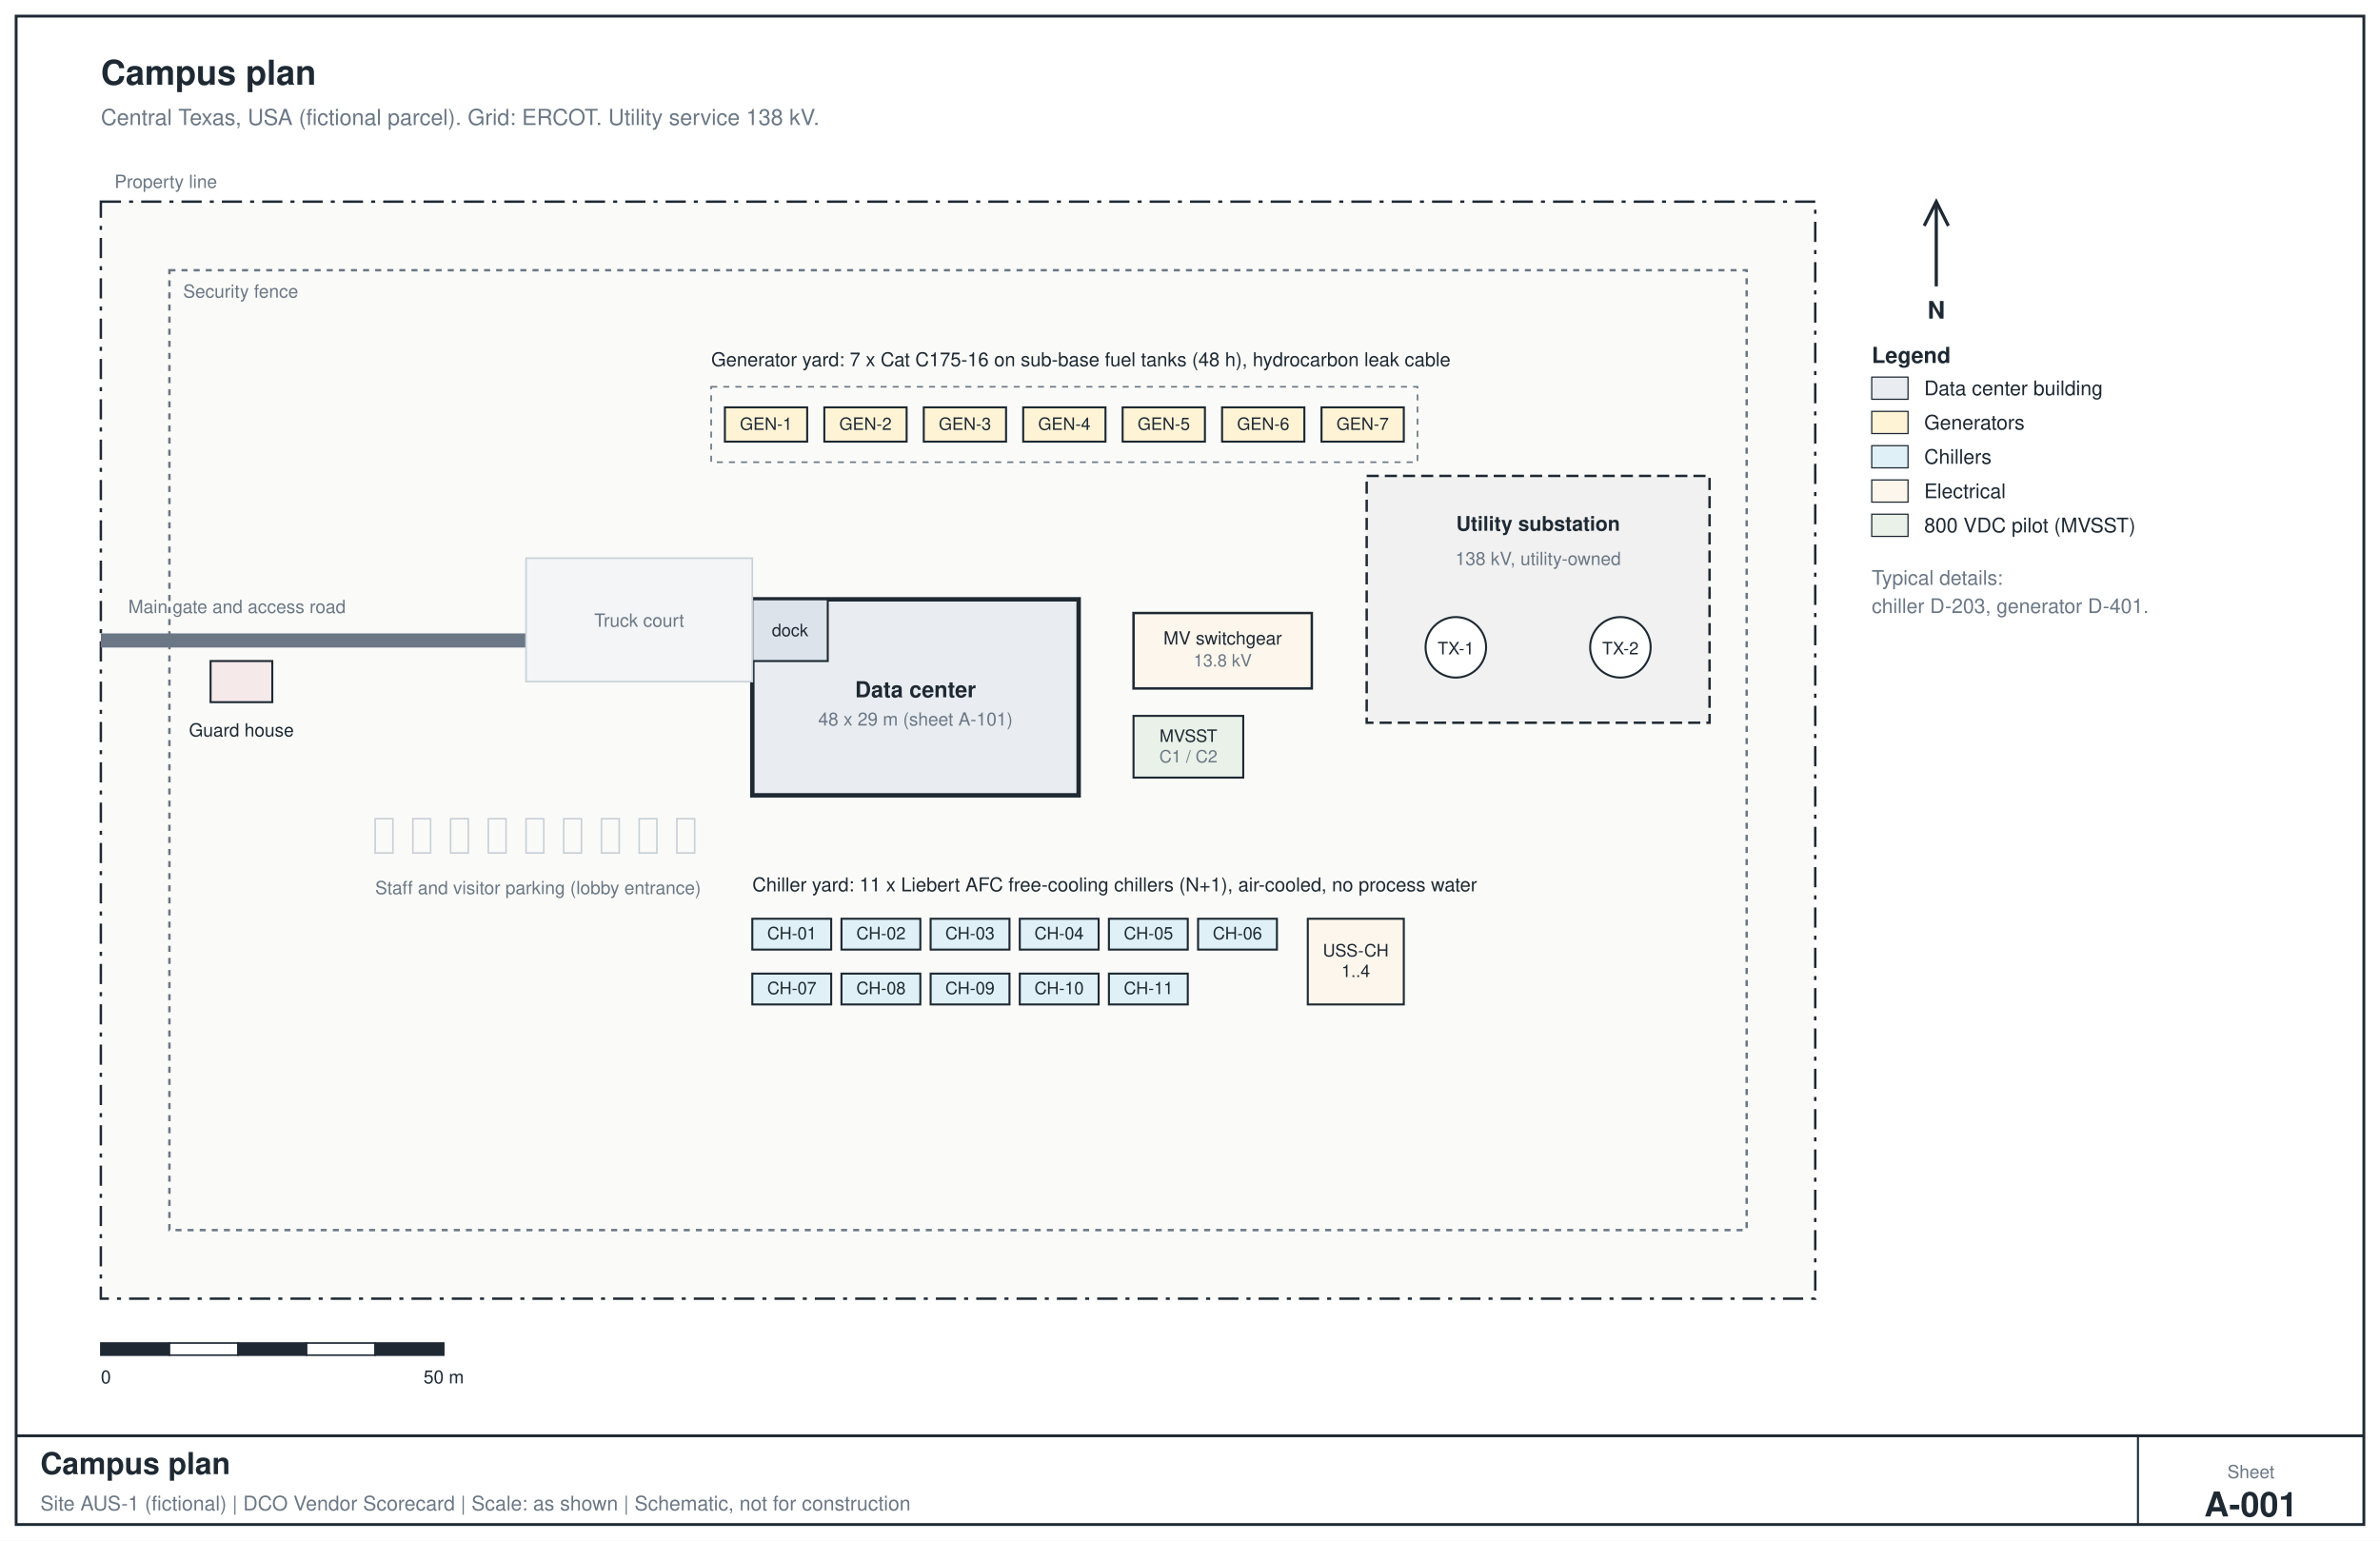
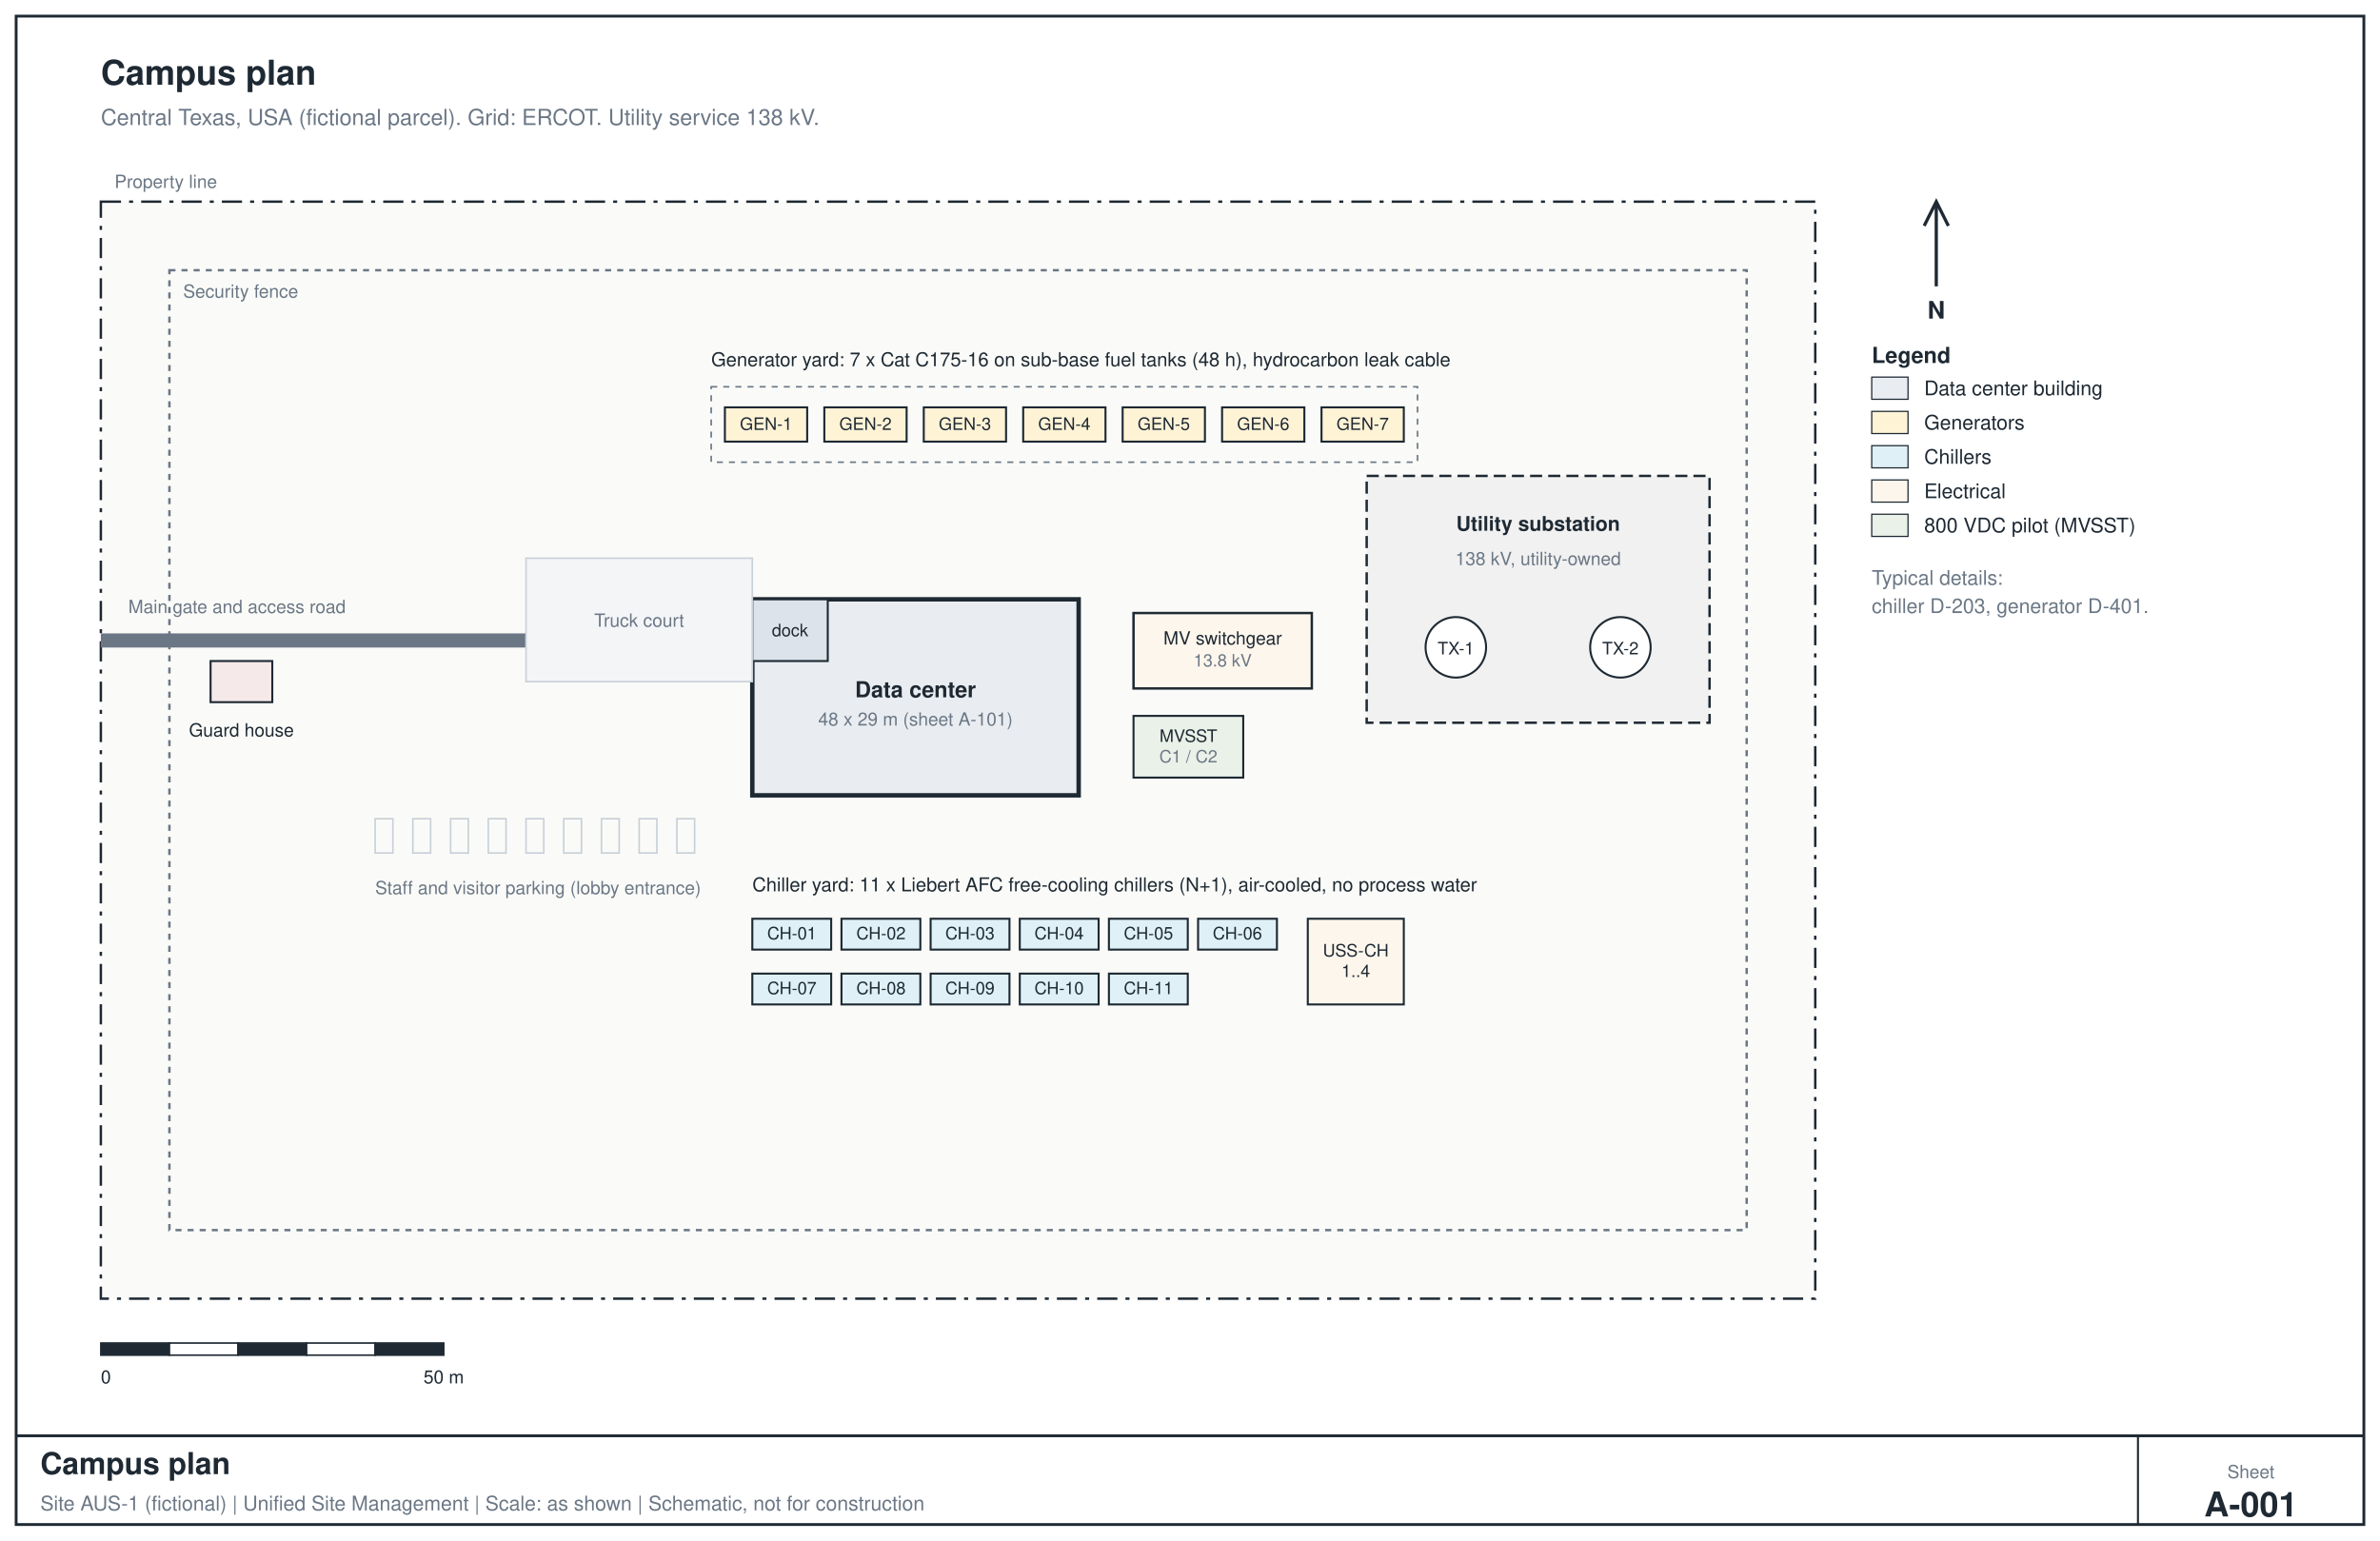
<svg xmlns="http://www.w3.org/2000/svg" width="1180" height="764" viewBox="0 0 1180 764">
  <rect width="100%" height="100%" fill="#ffffff" />
  <text x="50.0" y="42.0" font-family="Helvetica, Arial, sans-serif" font-size="17" text-anchor="start" fill="#1e2933" font-weight="bold">Campus plan</text>
  <text x="50.0" y="62.0" font-family="Helvetica, Arial, sans-serif" font-size="11" text-anchor="start" fill="#6b7785" font-weight="normal">Central Texas, USA (fictional parcel).  Grid: ERCOT.  Utility service 138 kV.</text>
  <rect x="50.0" y="100.0" width="850.0" height="544.0" rx="0" fill="#fafbf8" stroke="#1e2933" stroke-width="1.2" stroke-dasharray="10 4 2 4" />
  <text x="56.8" y="93.2" font-family="Helvetica, Arial, sans-serif" font-size="9" text-anchor="start" fill="#6b7785" font-weight="normal">Property line</text>
  <rect x="84.0" y="134.0" width="782.0" height="476.0" rx="0" fill="none" stroke="#6b7785" stroke-width="1.2" stroke-dasharray="3 3" />
  <text x="90.8" y="147.6" font-family="Helvetica, Arial, sans-serif" font-size="9" text-anchor="start" fill="#6b7785" font-weight="normal">Security fence</text>
  <rect x="373.0" y="297.2" width="161.8" height="97.2" rx="0" fill="#e9edf1" stroke="#1e2933" stroke-width="2.2" />
  <text x="453.9" y="345.8" font-family="Helvetica, Arial, sans-serif" font-size="11" text-anchor="middle" fill="#1e2933" font-weight="bold">Data center</text>
  <text x="453.9" y="359.8" font-family="Helvetica, Arial, sans-serif" font-size="9" text-anchor="middle" fill="#6b7785" font-weight="normal">48 x 29 m (sheet A-101)</text>
  <rect x="373.0" y="297.2" width="37.4" height="30.6" rx="0" fill="#dde3ea" stroke="#1e2933" stroke-width="1.0" />
  <text x="391.7" y="315.5" font-family="Helvetica, Arial, sans-serif" font-size="8.5" text-anchor="middle" fill="#1e2933" font-weight="normal">dock</text>
  <line x1="50.0" y1="317.6" x2="260.8" y2="317.6" stroke="#6b7785" stroke-width="7" />
  <text x="63.6" y="304.0" font-family="Helvetica, Arial, sans-serif" font-size="9" text-anchor="start" fill="#6b7785" font-weight="normal">Main gate and access road</text>
  <rect x="104.4" y="327.8" width="30.6" height="20.4" rx="0" fill="#f6e9e9" stroke="#1e2933" stroke-width="1.0" />
  <text x="119.7" y="365.2" font-family="Helvetica, Arial, sans-serif" font-size="9" text-anchor="middle" fill="#1e2933" font-weight="normal">Guard house</text>
  <rect x="260.8" y="276.8" width="112.2" height="61.2" rx="0" fill="#f3f5f7" stroke="#c9d0d8" stroke-width="0.8" />
  <text x="316.9" y="310.8" font-family="Helvetica, Arial, sans-serif" font-size="9" text-anchor="middle" fill="#6b7785" font-weight="normal">Truck court</text>
  <rect x="186.0" y="406.0" width="8.8" height="17.0" rx="0" fill="none" stroke="#c9d0d8" stroke-width="0.8" />
  <rect x="204.7" y="406.0" width="8.8" height="17.0" rx="0" fill="none" stroke="#c9d0d8" stroke-width="0.8" />
  <rect x="223.4" y="406.0" width="8.8" height="17.0" rx="0" fill="none" stroke="#c9d0d8" stroke-width="0.8" />
  <rect x="242.1" y="406.0" width="8.8" height="17.0" rx="0" fill="none" stroke="#c9d0d8" stroke-width="0.8" />
  <rect x="260.8" y="406.0" width="8.8" height="17.0" rx="0" fill="none" stroke="#c9d0d8" stroke-width="0.8" />
  <rect x="279.5" y="406.0" width="8.8" height="17.0" rx="0" fill="none" stroke="#c9d0d8" stroke-width="0.8" />
  <rect x="298.2" y="406.0" width="8.8" height="17.0" rx="0" fill="none" stroke="#c9d0d8" stroke-width="0.8" />
  <rect x="316.9" y="406.0" width="8.8" height="17.0" rx="0" fill="none" stroke="#c9d0d8" stroke-width="0.8" />
  <rect x="335.6" y="406.0" width="8.8" height="17.0" rx="0" fill="none" stroke="#c9d0d8" stroke-width="0.8" />
  <text x="186.0" y="443.4" font-family="Helvetica, Arial, sans-serif" font-size="9" text-anchor="start" fill="#6b7785" font-weight="normal">Staff and visitor parking (lobby entrance)</text>
  <rect x="352.6" y="191.8" width="350.2" height="37.4" rx="0" fill="none" stroke="#6b7785" stroke-width="0.8" stroke-dasharray="3 3" />
  <rect x="359.4" y="202.0" width="40.8" height="17.0" rx="0" fill="#fff3d6" stroke="#1e2933" stroke-width="1.0" />
  <text x="379.8" y="213.2" font-family="Helvetica, Arial, sans-serif" font-size="8.5" text-anchor="middle" fill="#1e2933" font-weight="normal">GEN-1</text>
  <rect x="408.7" y="202.0" width="40.8" height="17.0" rx="0" fill="#fff3d6" stroke="#1e2933" stroke-width="1.0" />
  <text x="429.1" y="213.2" font-family="Helvetica, Arial, sans-serif" font-size="8.5" text-anchor="middle" fill="#1e2933" font-weight="normal">GEN-2</text>
  <rect x="458.0" y="202.0" width="40.8" height="17.0" rx="0" fill="#fff3d6" stroke="#1e2933" stroke-width="1.0" />
  <text x="478.4" y="213.2" font-family="Helvetica, Arial, sans-serif" font-size="8.5" text-anchor="middle" fill="#1e2933" font-weight="normal">GEN-3</text>
  <rect x="507.3" y="202.0" width="40.8" height="17.0" rx="0" fill="#fff3d6" stroke="#1e2933" stroke-width="1.0" />
  <text x="527.7" y="213.2" font-family="Helvetica, Arial, sans-serif" font-size="8.5" text-anchor="middle" fill="#1e2933" font-weight="normal">GEN-4</text>
  <rect x="556.6" y="202.0" width="40.8" height="17.0" rx="0" fill="#fff3d6" stroke="#1e2933" stroke-width="1.0" />
  <text x="577.0" y="213.2" font-family="Helvetica, Arial, sans-serif" font-size="8.5" text-anchor="middle" fill="#1e2933" font-weight="normal">GEN-5</text>
  <rect x="605.9" y="202.0" width="40.8" height="17.0" rx="0" fill="#fff3d6" stroke="#1e2933" stroke-width="1.0" />
  <text x="626.3" y="213.2" font-family="Helvetica, Arial, sans-serif" font-size="8.5" text-anchor="middle" fill="#1e2933" font-weight="normal">GEN-6</text>
  <rect x="655.2" y="202.0" width="40.8" height="17.0" rx="0" fill="#fff3d6" stroke="#1e2933" stroke-width="1.0" />
  <text x="675.6" y="213.2" font-family="Helvetica, Arial, sans-serif" font-size="8.5" text-anchor="middle" fill="#1e2933" font-weight="normal">GEN-7</text>
  <text x="352.6" y="181.6" font-family="Helvetica, Arial, sans-serif" font-size="9.5" text-anchor="start" fill="#1e2933" font-weight="normal">Generator yard: 7 x Cat C175-16 on sub-base fuel tanks (48 h), hydrocarbon leak cable</text>
  <rect x="373.0" y="455.6" width="39.1" height="15.3" rx="0" fill="#dff0f7" stroke="#1e2933" stroke-width="1.0" />
  <text x="392.6" y="465.8" font-family="Helvetica, Arial, sans-serif" font-size="8.5" text-anchor="middle" fill="#1e2933" font-weight="normal">CH-01</text>
  <rect x="417.2" y="455.6" width="39.1" height="15.3" rx="0" fill="#dff0f7" stroke="#1e2933" stroke-width="1.0" />
  <text x="436.8" y="465.8" font-family="Helvetica, Arial, sans-serif" font-size="8.5" text-anchor="middle" fill="#1e2933" font-weight="normal">CH-02</text>
  <rect x="461.4" y="455.6" width="39.1" height="15.3" rx="0" fill="#dff0f7" stroke="#1e2933" stroke-width="1.0" />
  <text x="480.9" y="465.8" font-family="Helvetica, Arial, sans-serif" font-size="8.5" text-anchor="middle" fill="#1e2933" font-weight="normal">CH-03</text>
  <rect x="505.6" y="455.6" width="39.1" height="15.3" rx="0" fill="#dff0f7" stroke="#1e2933" stroke-width="1.0" />
  <text x="525.1" y="465.8" font-family="Helvetica, Arial, sans-serif" font-size="8.5" text-anchor="middle" fill="#1e2933" font-weight="normal">CH-04</text>
  <rect x="549.8" y="455.6" width="39.1" height="15.3" rx="0" fill="#dff0f7" stroke="#1e2933" stroke-width="1.0" />
  <text x="569.4" y="465.8" font-family="Helvetica, Arial, sans-serif" font-size="8.5" text-anchor="middle" fill="#1e2933" font-weight="normal">CH-05</text>
  <rect x="594.0" y="455.6" width="39.1" height="15.3" rx="0" fill="#dff0f7" stroke="#1e2933" stroke-width="1.0" />
  <text x="613.5" y="465.8" font-family="Helvetica, Arial, sans-serif" font-size="8.5" text-anchor="middle" fill="#1e2933" font-weight="normal">CH-06</text>
  <rect x="373.0" y="482.8" width="39.1" height="15.3" rx="0" fill="#dff0f7" stroke="#1e2933" stroke-width="1.0" />
  <text x="392.6" y="493.0" font-family="Helvetica, Arial, sans-serif" font-size="8.5" text-anchor="middle" fill="#1e2933" font-weight="normal">CH-07</text>
  <rect x="417.2" y="482.8" width="39.1" height="15.3" rx="0" fill="#dff0f7" stroke="#1e2933" stroke-width="1.0" />
  <text x="436.8" y="493.0" font-family="Helvetica, Arial, sans-serif" font-size="8.5" text-anchor="middle" fill="#1e2933" font-weight="normal">CH-08</text>
  <rect x="461.4" y="482.8" width="39.1" height="15.3" rx="0" fill="#dff0f7" stroke="#1e2933" stroke-width="1.0" />
  <text x="480.9" y="493.0" font-family="Helvetica, Arial, sans-serif" font-size="8.5" text-anchor="middle" fill="#1e2933" font-weight="normal">CH-09</text>
  <rect x="505.6" y="482.8" width="39.1" height="15.3" rx="0" fill="#dff0f7" stroke="#1e2933" stroke-width="1.0" />
  <text x="525.1" y="493.0" font-family="Helvetica, Arial, sans-serif" font-size="8.5" text-anchor="middle" fill="#1e2933" font-weight="normal">CH-10</text>
  <rect x="549.8" y="482.8" width="39.1" height="15.3" rx="0" fill="#dff0f7" stroke="#1e2933" stroke-width="1.0" />
  <text x="569.4" y="493.0" font-family="Helvetica, Arial, sans-serif" font-size="8.5" text-anchor="middle" fill="#1e2933" font-weight="normal">CH-11</text>
  <text x="373.0" y="442.0" font-family="Helvetica, Arial, sans-serif" font-size="9.5" text-anchor="start" fill="#1e2933" font-weight="normal">Chiller yard: 11 x Liebert AFC free-cooling chillers (N+1), air-cooled, no process water</text>
  <rect x="648.4" y="455.6" width="47.6" height="42.5" rx="0" fill="#fdf6ec" stroke="#1e2933" stroke-width="1.0" />
  <text x="672.2" y="474.3" font-family="Helvetica, Arial, sans-serif" font-size="8.5" text-anchor="middle" fill="#1e2933" font-weight="normal">USS-CH</text>
  <text x="672.2" y="484.5" font-family="Helvetica, Arial, sans-serif" font-size="8.5" text-anchor="middle" fill="#1e2933" font-weight="normal">1..4</text>
  <rect x="562.0" y="304.0" width="88.4" height="37.4" rx="0" fill="#fdf6ec" stroke="#1e2933" stroke-width="1.2" />
  <text x="606.2" y="319.6" font-family="Helvetica, Arial, sans-serif" font-size="9" text-anchor="middle" fill="#1e2933" font-weight="normal">MV switchgear</text>
  <text x="606.2" y="330.5" font-family="Helvetica, Arial, sans-serif" font-size="8.5" text-anchor="middle" fill="#6b7785" font-weight="normal">13.8 kV</text>
  <rect x="562.0" y="355.0" width="54.4" height="30.6" rx="0" fill="#e9f1e8" stroke="#1e2933" stroke-width="1.0" />
  <text x="589.2" y="367.9" font-family="Helvetica, Arial, sans-serif" font-size="8.5" text-anchor="middle" fill="#1e2933" font-weight="normal">MVSST</text>
  <text x="589.2" y="378.1" font-family="Helvetica, Arial, sans-serif" font-size="8.5" text-anchor="middle" fill="#6b7785" font-weight="normal">C1 / C2</text>
  <rect x="677.6" y="236.0" width="170.0" height="122.4" rx="0" fill="#f1f1f1" stroke="#1e2933" stroke-width="1.2" stroke-dasharray="6 3" />
  <text x="762.6" y="263.2" font-family="Helvetica, Arial, sans-serif" font-size="10" text-anchor="middle" fill="#1e2933" font-weight="bold">Utility substation</text>
  <text x="762.6" y="280.2" font-family="Helvetica, Arial, sans-serif" font-size="9" text-anchor="middle" fill="#6b7785" font-weight="normal">138 kV, utility-owned</text>
  <circle cx="721.8" cy="321.0" r="15" fill="#ffffff" stroke="#1e2933" stroke-width="1.0" />
  <text x="721.8" y="324.5" font-family="Helvetica, Arial, sans-serif" font-size="8.5" text-anchor="middle" fill="#1e2933" font-weight="normal">TX-1</text>
  <circle cx="803.4" cy="321.0" r="15" fill="#ffffff" stroke="#1e2933" stroke-width="1.0" />
  <text x="803.4" y="324.5" font-family="Helvetica, Arial, sans-serif" font-size="8.5" text-anchor="middle" fill="#1e2933" font-weight="normal">TX-2</text>
  <line x1="960.0" y1="142.0" x2="960.0" y2="102.0" stroke="#1e2933" stroke-width="1.6" />
  <polyline points="954.0,112.0 960.0,100.0 966.0,112.0" fill="none" stroke="#1e2933" stroke-width="1.6" />
  <text x="960.0" y="158.0" font-family="Helvetica, Arial, sans-serif" font-size="12" text-anchor="middle" fill="#1e2933" font-weight="bold">N</text>
  <rect x="50.0" y="666.0" width="34.0" height="6.0" rx="0" fill="#1e2933" stroke="#1e2933" stroke-width="0.8" />
  <rect x="84.0" y="666.0" width="34.0" height="6.0" rx="0" fill="#ffffff" stroke="#1e2933" stroke-width="0.8" />
  <rect x="118.0" y="666.0" width="34.0" height="6.0" rx="0" fill="#1e2933" stroke="#1e2933" stroke-width="0.8" />
  <rect x="152.0" y="666.0" width="34.0" height="6.0" rx="0" fill="#ffffff" stroke="#1e2933" stroke-width="0.8" />
  <rect x="186.0" y="666.0" width="34.0" height="6.0" rx="0" fill="#1e2933" stroke="#1e2933" stroke-width="0.8" />
  <text x="50.0" y="686.0" font-family="Helvetica, Arial, sans-serif" font-size="9" text-anchor="start" fill="#1e2933" font-weight="normal">0</text>
  <text x="220.0" y="686.0" font-family="Helvetica, Arial, sans-serif" font-size="9" text-anchor="middle" fill="#1e2933" font-weight="normal">50 m</text>
  <text x="928.0" y="180.0" font-family="Helvetica, Arial, sans-serif" font-size="11" text-anchor="start" fill="#1e2933" font-weight="bold">Legend</text>
  <rect x="928.0" y="187.0" width="18.0" height="11.0" rx="0" fill="#e9edf1" stroke="#1e2933" stroke-width="0.6" />
  <text x="954.0" y="196.0" font-family="Helvetica, Arial, sans-serif" font-size="10" text-anchor="start" fill="#1e2933" font-weight="normal">Data center building</text>
  <rect x="928.0" y="204.0" width="18.0" height="11.0" rx="0" fill="#fff3d6" stroke="#1e2933" stroke-width="0.6" />
  <text x="954.0" y="213.0" font-family="Helvetica, Arial, sans-serif" font-size="10" text-anchor="start" fill="#1e2933" font-weight="normal">Generators</text>
  <rect x="928.0" y="221.0" width="18.0" height="11.0" rx="0" fill="#dff0f7" stroke="#1e2933" stroke-width="0.6" />
  <text x="954.0" y="230.0" font-family="Helvetica, Arial, sans-serif" font-size="10" text-anchor="start" fill="#1e2933" font-weight="normal">Chillers</text>
  <rect x="928.0" y="238.0" width="18.0" height="11.0" rx="0" fill="#fdf6ec" stroke="#1e2933" stroke-width="0.6" />
  <text x="954.0" y="247.0" font-family="Helvetica, Arial, sans-serif" font-size="10" text-anchor="start" fill="#1e2933" font-weight="normal">Electrical</text>
  <rect x="928.0" y="255.0" width="18.0" height="11.0" rx="0" fill="#e9f1e8" stroke="#1e2933" stroke-width="0.6" />
  <text x="954.0" y="264.0" font-family="Helvetica, Arial, sans-serif" font-size="10" text-anchor="start" fill="#1e2933" font-weight="normal">800 VDC pilot (MVSST)</text>
  <text x="928.0" y="290.0" font-family="Helvetica, Arial, sans-serif" font-size="10" text-anchor="start" fill="#6b7785" font-weight="normal">Typical details:</text>
  <text x="928.0" y="304.0" font-family="Helvetica, Arial, sans-serif" font-size="10" text-anchor="start" fill="#6b7785" font-weight="normal">chiller D-203, generator D-401.</text>
  <rect x="8.0" y="8.0" width="1164.0" height="748.0" rx="0" fill="none" stroke="#1e2933" stroke-width="1.4" />
  <line x1="8.0" y1="712.0" x2="1172.0" y2="712.0" stroke="#1e2933" stroke-width="1.4" />
  <text x="20.0" y="731.0" font-family="Helvetica, Arial, sans-serif" font-size="15" text-anchor="start" fill="#1e2933" font-weight="bold">Campus plan</text>
-   <text x="20.0" y="749.0" font-family="Helvetica, Arial, sans-serif" font-size="10" text-anchor="start" fill="#6b7785" font-weight="normal">Site AUS-1 (fictional)  |  DCO Vendor Scorecard  |  Scale: as shown  |  Schematic, not for construction</text>
+   <text x="20.0" y="749.0" font-family="Helvetica, Arial, sans-serif" font-size="10" text-anchor="start" fill="#6b7785" font-weight="normal">Site AUS-1 (fictional)  |  Unified Site Management  |  Scale: as shown  |  Schematic, not for construction</text>
  <line x1="1060.0" y1="712.0" x2="1060.0" y2="756.0" stroke="#1e2933" stroke-width="1.0" />
  <text x="1116.0" y="733.0" font-family="Helvetica, Arial, sans-serif" font-size="9" text-anchor="middle" fill="#6b7785" font-weight="normal">Sheet</text>
  <text x="1116.0" y="752.0" font-family="Helvetica, Arial, sans-serif" font-size="17" text-anchor="middle" fill="#1e2933" font-weight="bold">A-001</text>
</svg>
